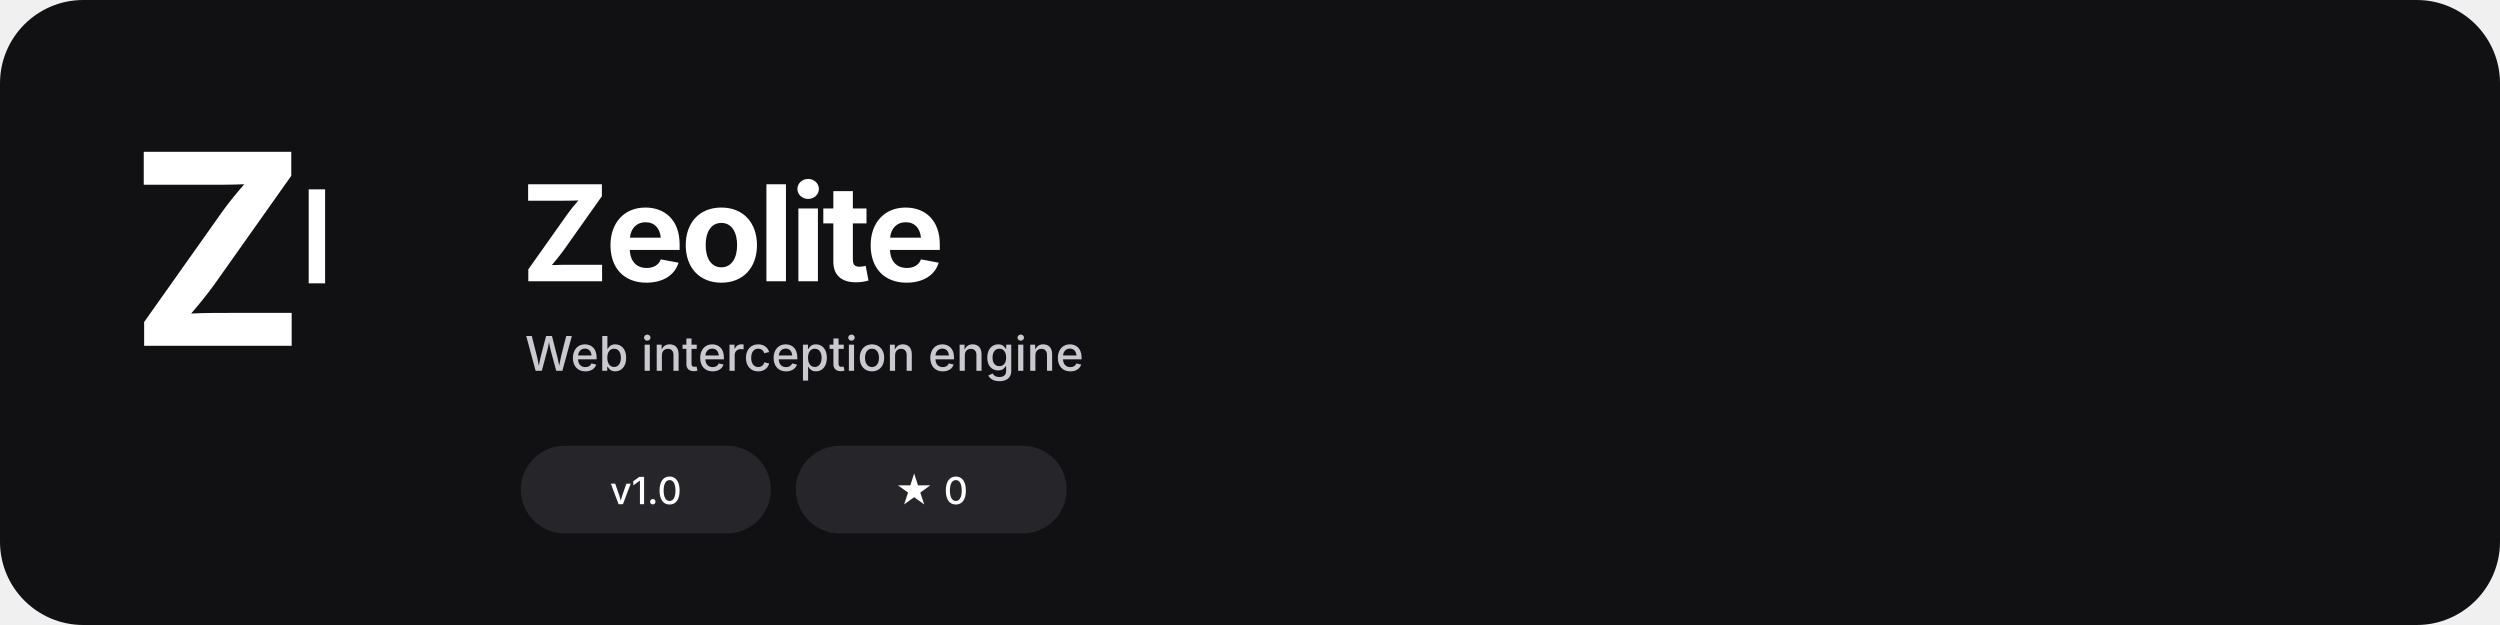
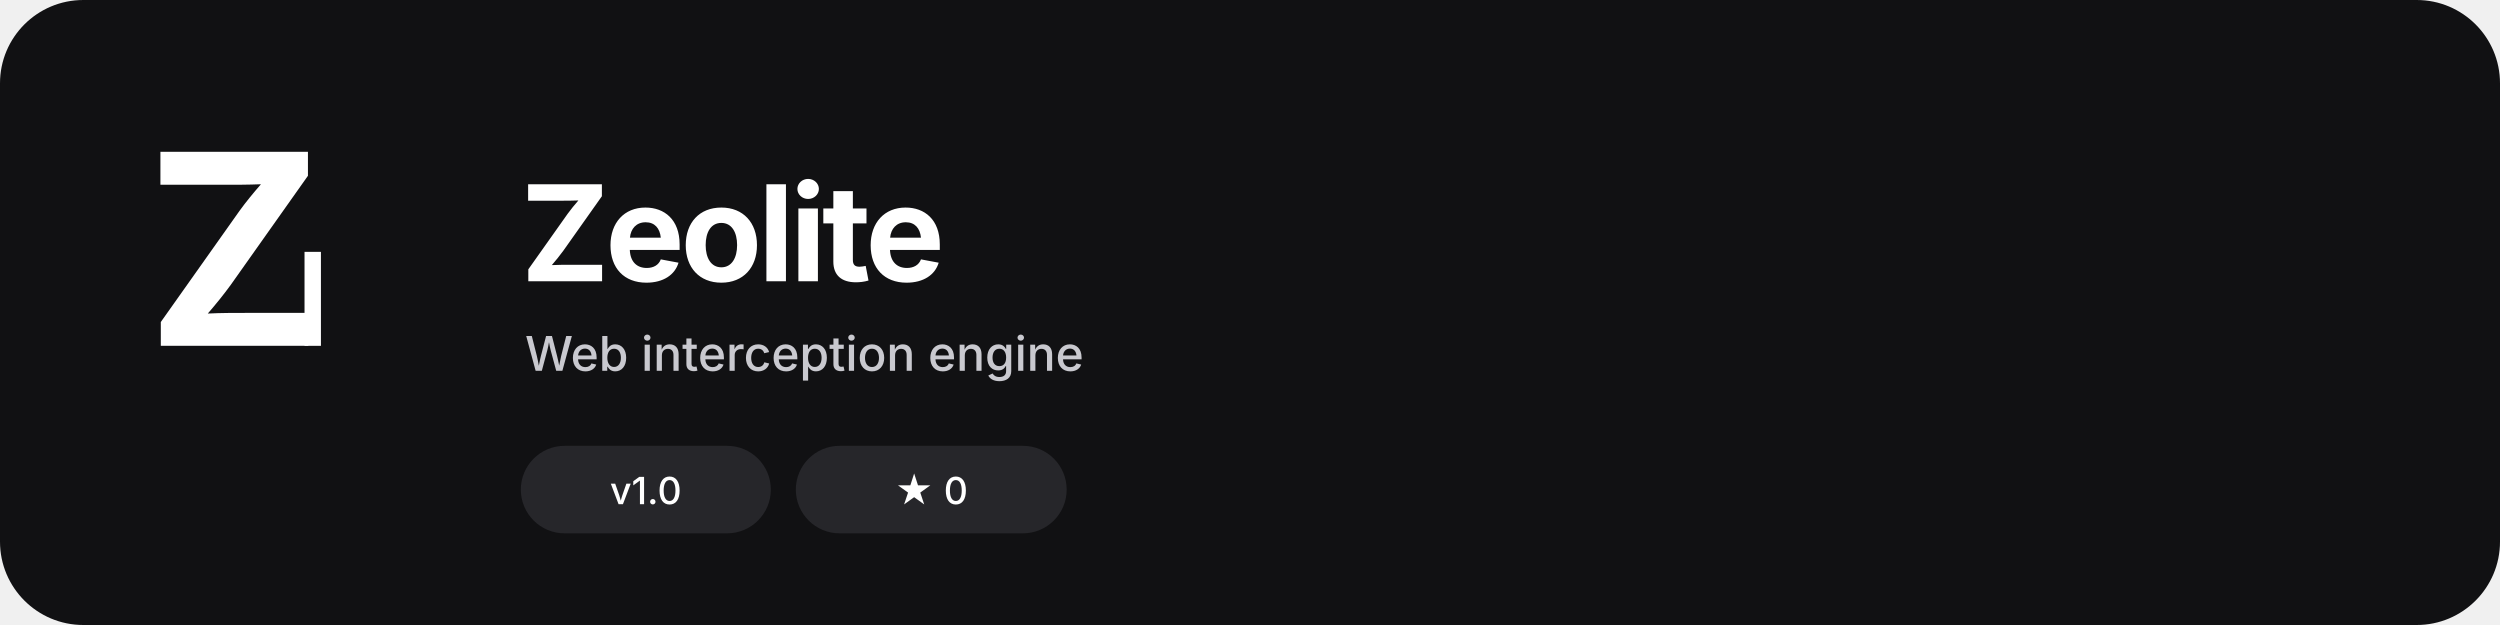
<svg xmlns="http://www.w3.org/2000/svg" viewBox="0 0 1200 300" role="img" aria-labelledby="t d">
  <rect width="1200" height="300" rx="40" fill="#111113" />
  <g fill="#fff" font-family="Google Sans Flex,Google Sans,Inter,system-ui,sans-serif">
-     <text x="62" y="166" font-size="128" font-weight="750">Z</text>
-     <text x="144" y="136" font-size="62" font-weight="600">l</text>
+     <text x="70" y="166" font-size="128" font-weight="750">Z</text>
+     <text x="142" y="166" font-size="62" font-weight="600">l</text>
    <text x="250" y="135" font-size="64" font-weight="650" letter-spacing="-2">Zeolite</text>
    <text x="252" y="178" font-size="23" font-weight="450" fill="#c9c9cf">Web interception engine</text>
  </g>
  <g font-family="Google Sans Flex,Google Sans,Inter,system-ui,sans-serif" font-weight="550">
    <rect x="250" y="214" width="120" height="42" rx="21" fill="#26262a" />
    <text x="310" y="242" text-anchor="middle" font-size="18" fill="#fff">v1.0</text>
    <rect x="382" y="214" width="130" height="42" rx="21" fill="#26262a" />
    <text x="447" y="242" text-anchor="middle" font-size="18" fill="#fff">★ 0</text>
  </g>
</svg>
